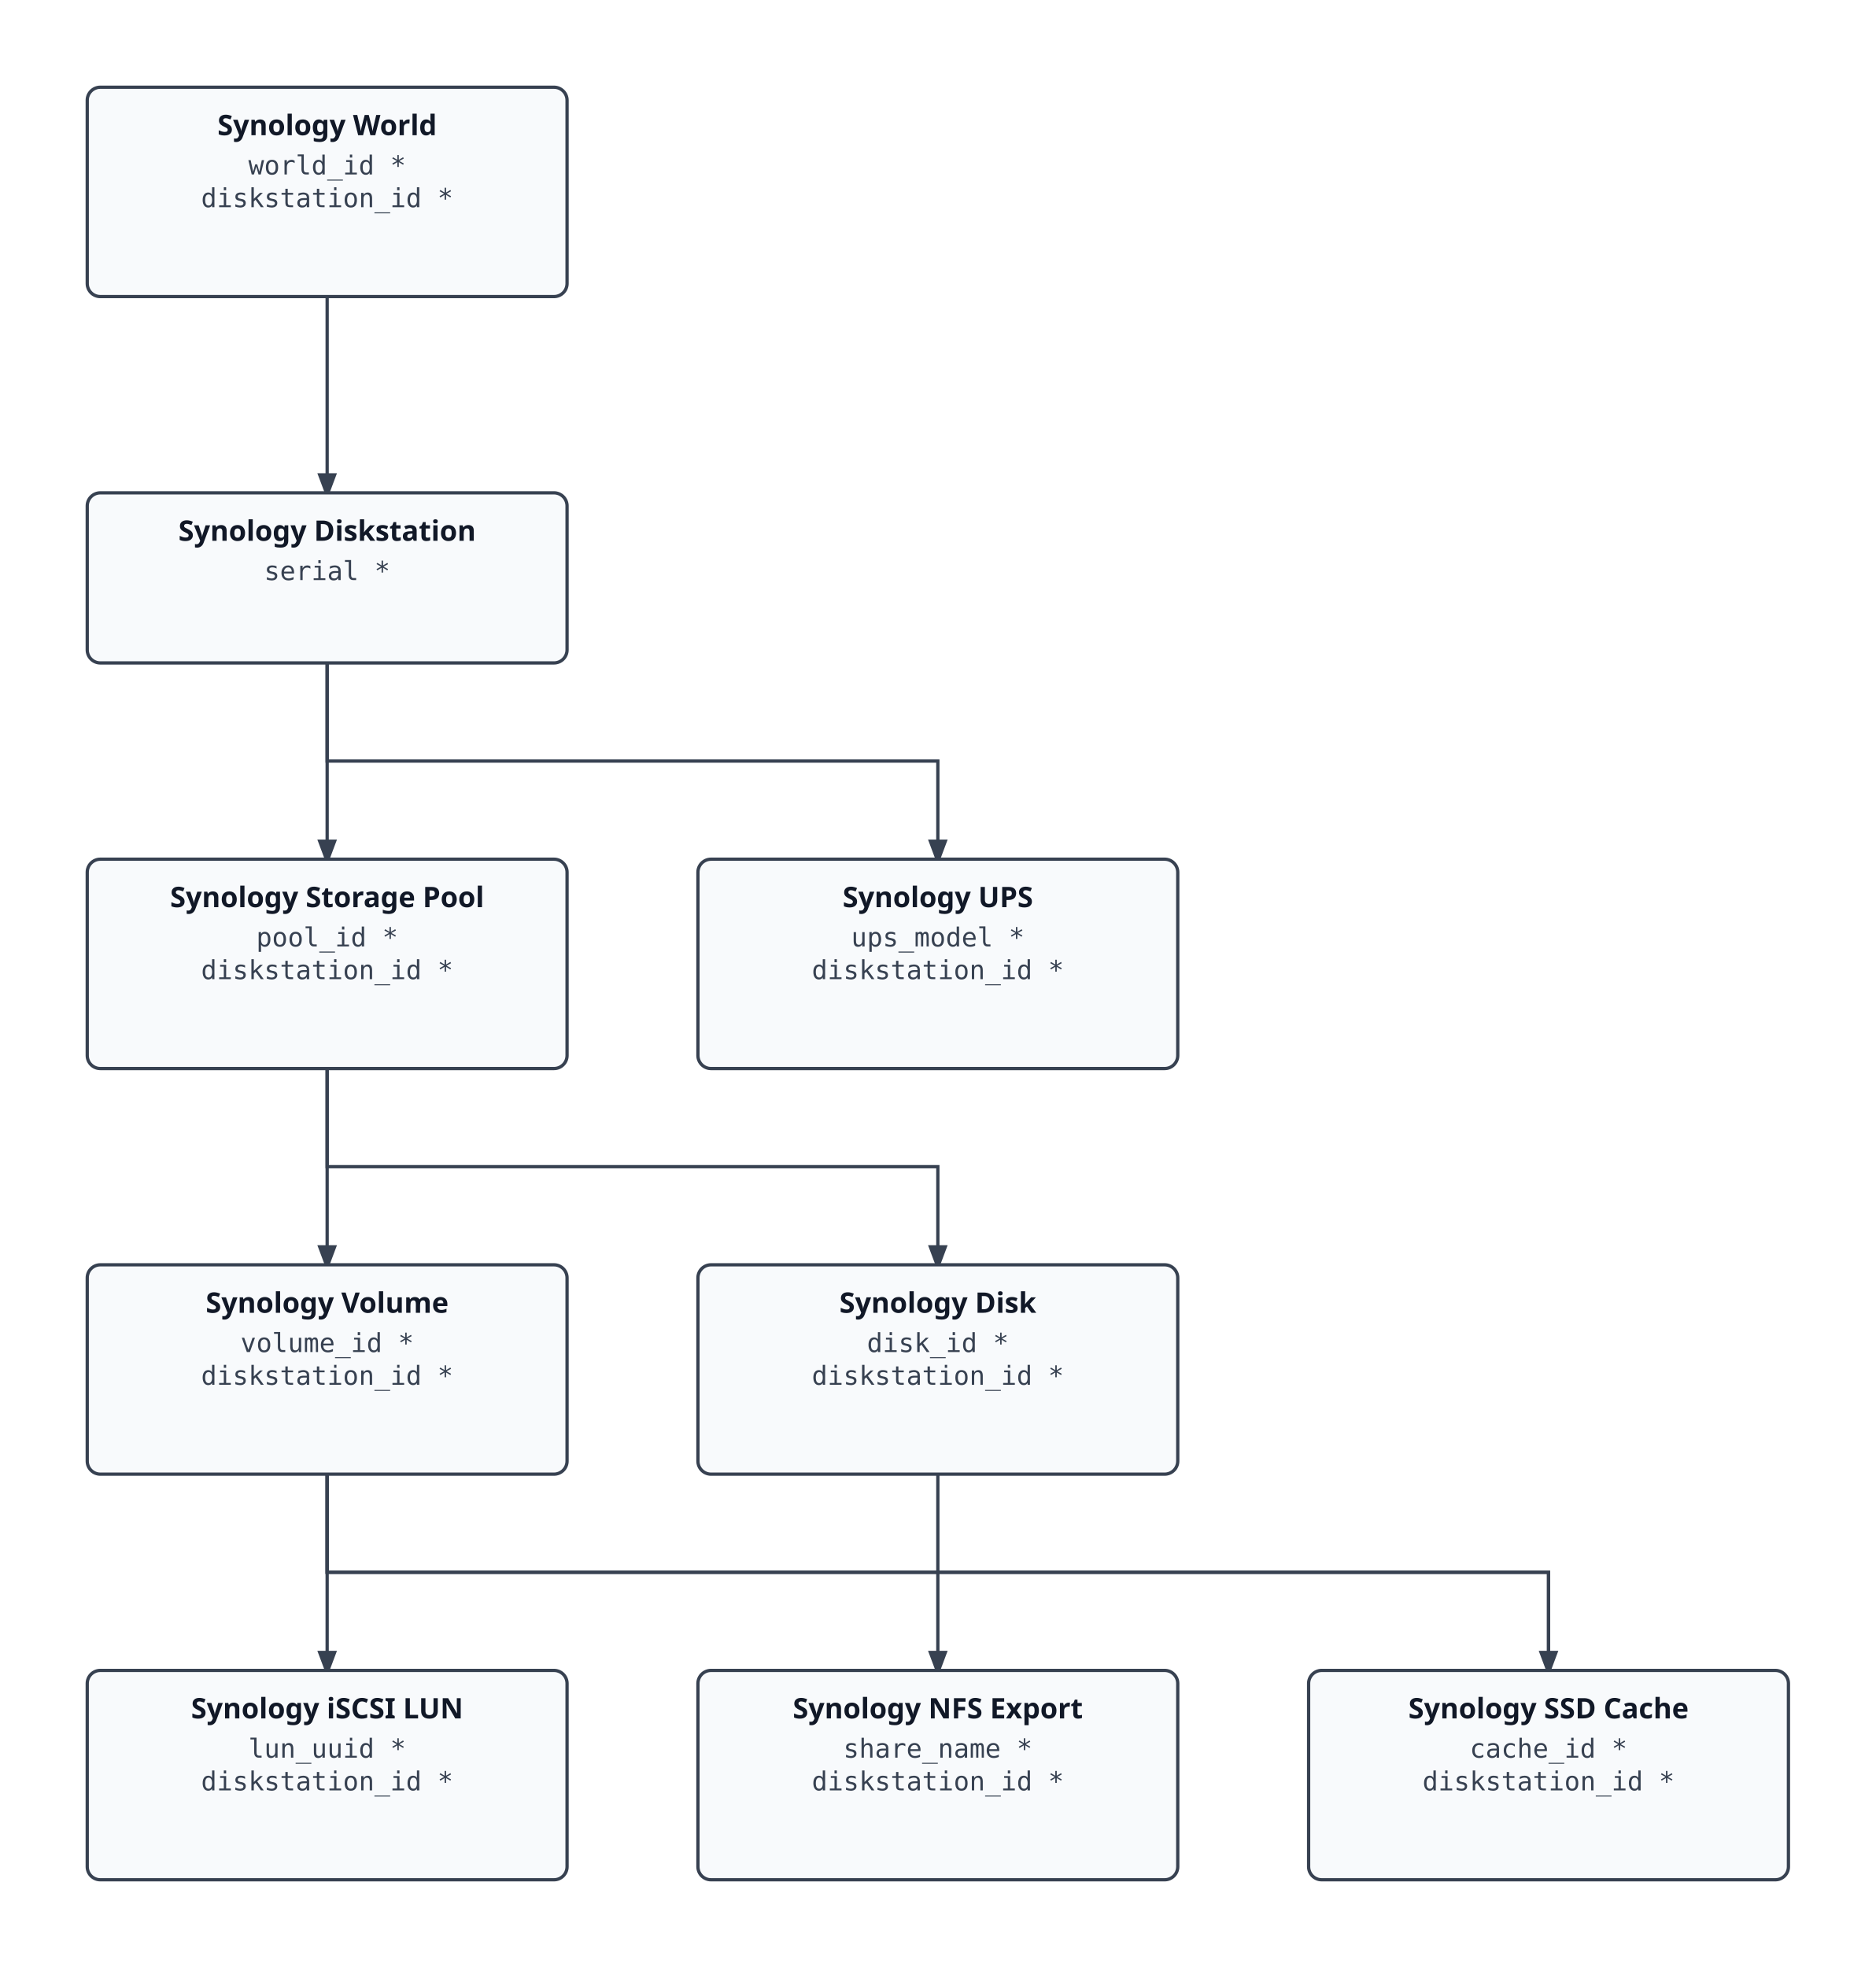
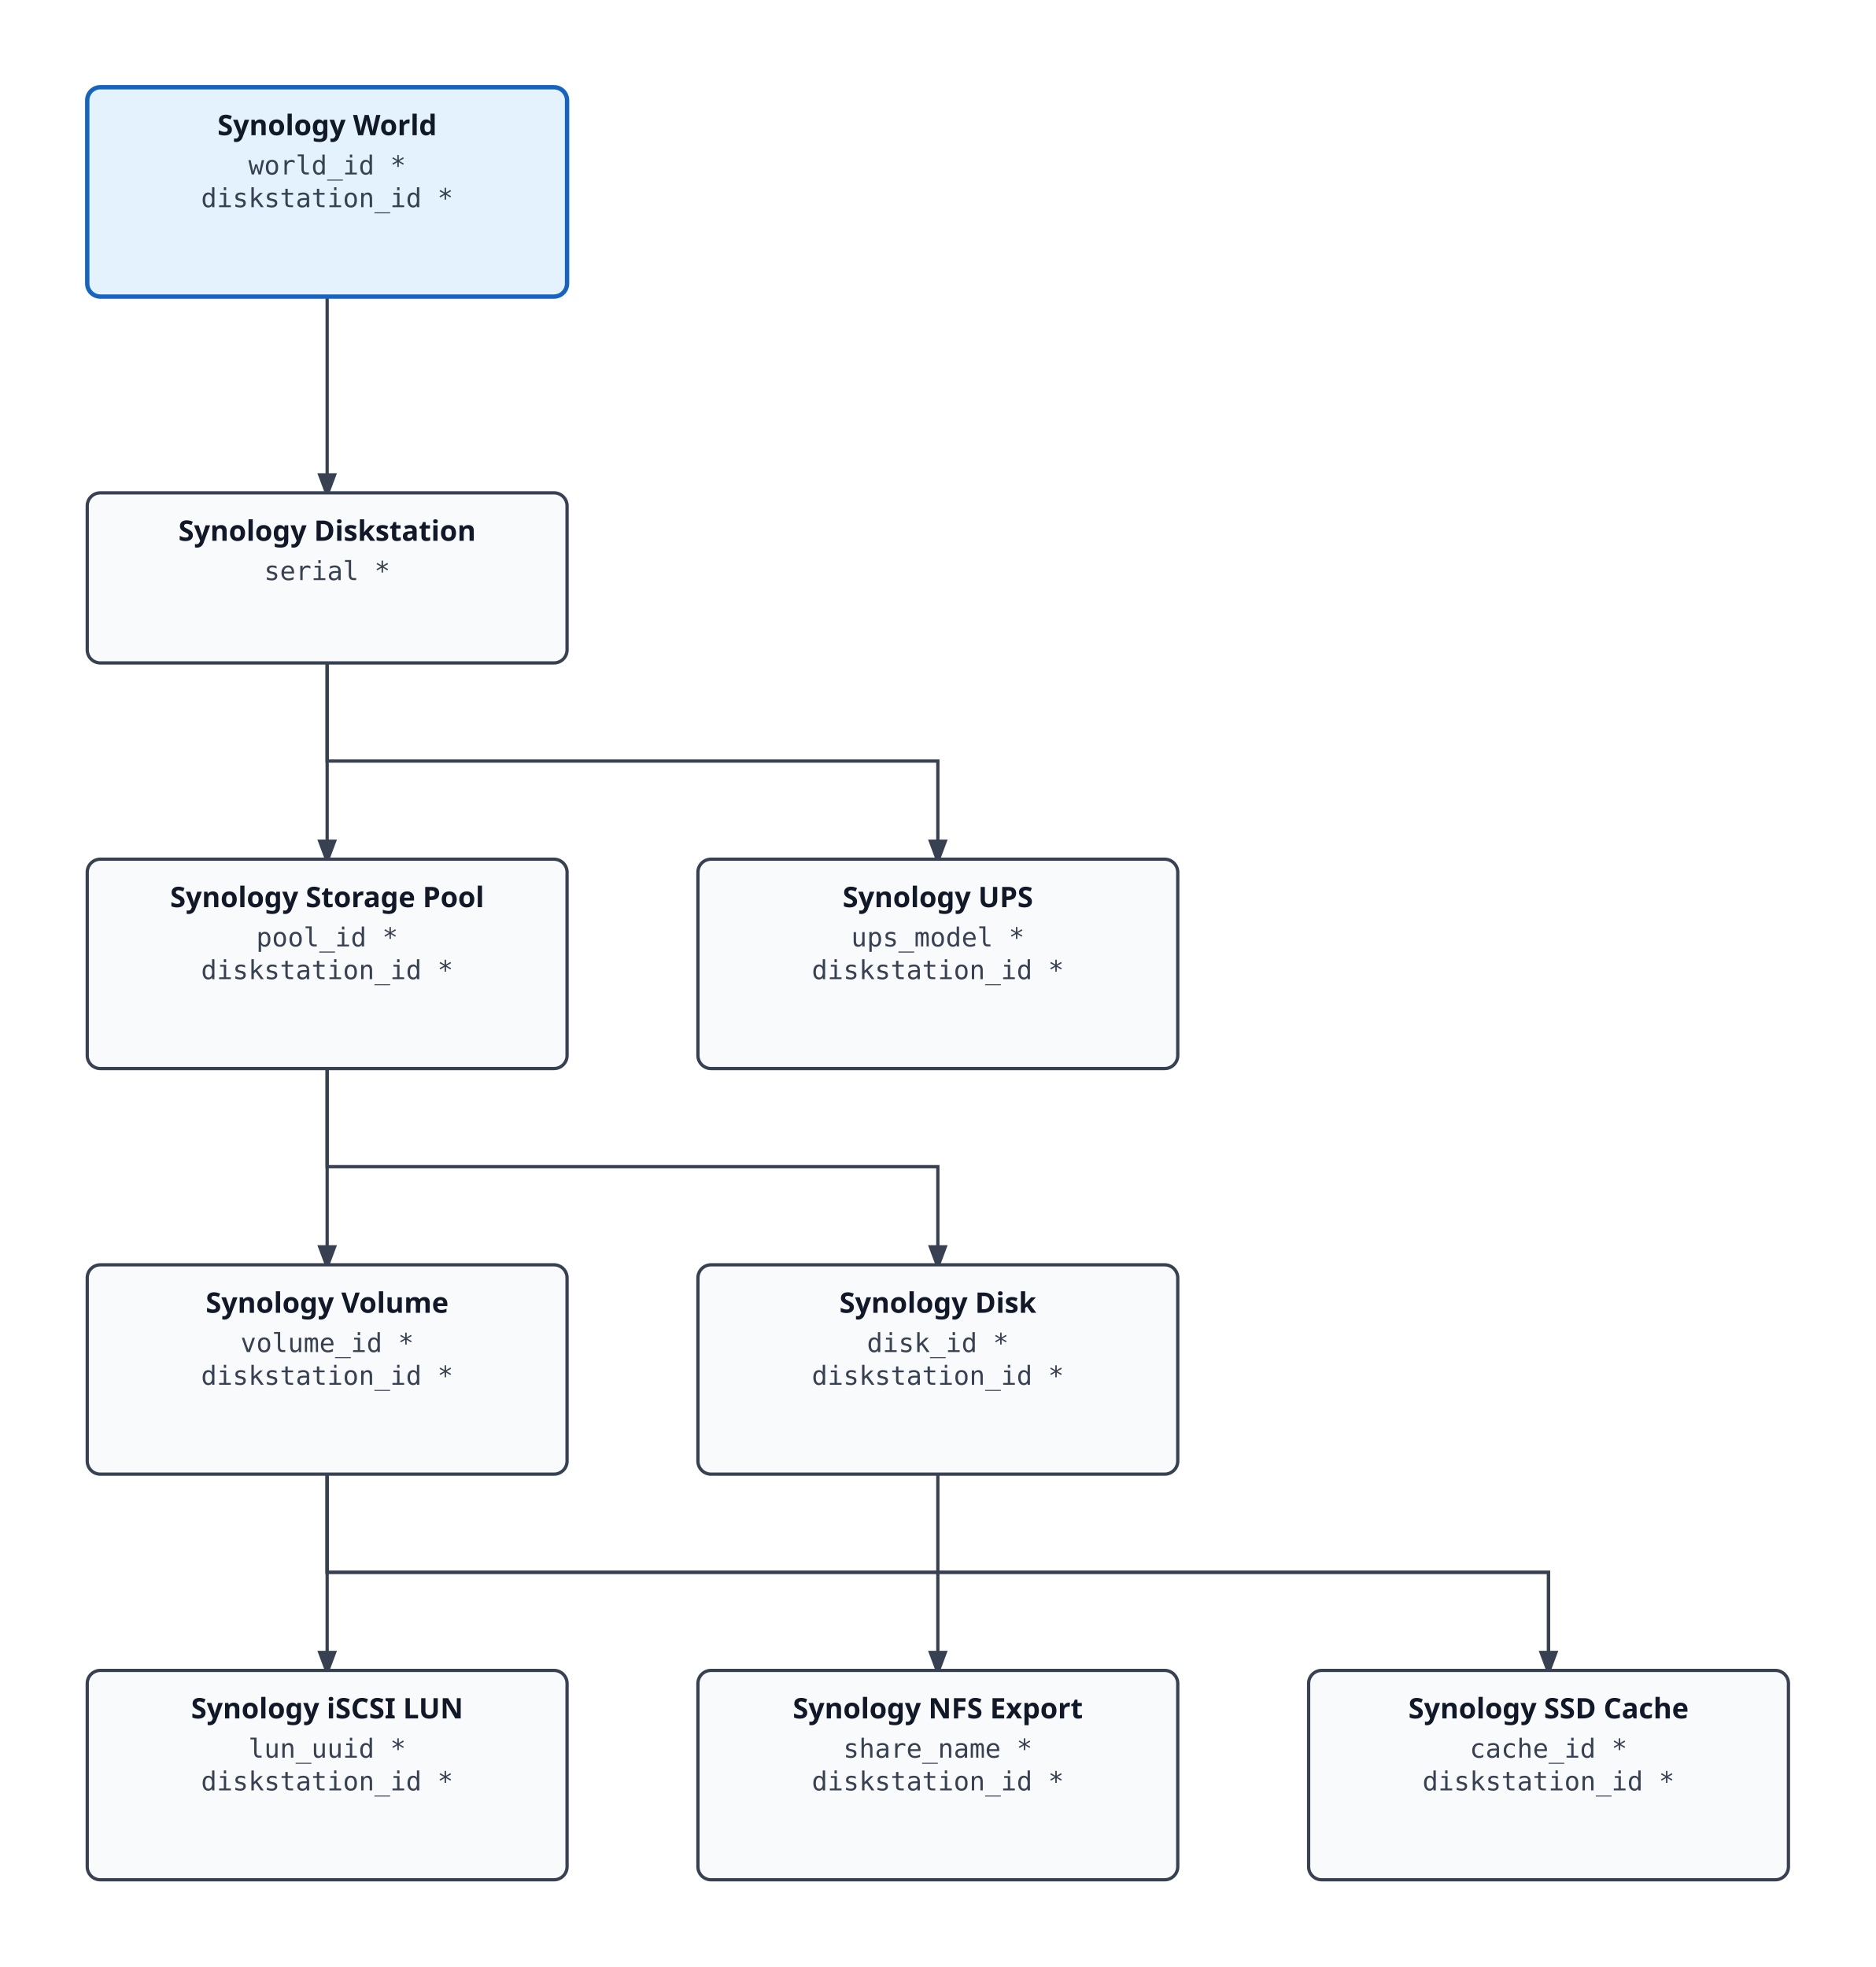
<svg xmlns="http://www.w3.org/2000/svg" width="860" height="902" style="font-family: ui-sans-serif, system-ui, sans-serif; background: #fff;">
  <defs>
    <marker id="arrow" markerWidth="8" markerHeight="8" refX="6" refY="3" orient="auto">
      <path d="M0,0 L0,6 L8,3 z" fill="#374151" />
    </marker>
  </defs>
  <path d="M 150.0,136.0 L 150.0,181.0 L 150.0,181.0 L 150.0,226.0" fill="none" stroke="#374151" stroke-width="1.5" marker-end="url(#arrow)" />
  <path d="M 150.0,304.0 L 150.0,349.0 L 150.0,349.0 L 150.0,394.0" fill="none" stroke="#374151" stroke-width="1.5" marker-end="url(#arrow)" />
  <path d="M 150.0,490.0 L 150.0,535.0 L 150.0,535.0 L 150.0,580.0" fill="none" stroke="#374151" stroke-width="1.5" marker-end="url(#arrow)" />
  <path d="M 150.0,676.0 L 150.0,721.0 L 150.0,721.0 L 150.0,766.0" fill="none" stroke="#374151" stroke-width="1.5" marker-end="url(#arrow)" />
  <path d="M 150.0,676.0 L 150.0,721.0 L 430.0,721.0 L 430.0,766.0" fill="none" stroke="#374151" stroke-width="1.5" marker-end="url(#arrow)" />
  <path d="M 150.0,676.0 L 150.0,721.0 L 710.0,721.0 L 710.0,766.0" fill="none" stroke="#374151" stroke-width="1.5" marker-end="url(#arrow)" />
  <path d="M 710.0,862.0 L 710.0,721.0 L 430.0,721.0 L 430.0,580.0" fill="none" stroke="#374151" stroke-width="1.5" marker-end="url(#arrow)" />
  <path d="M 150.0,490.0 L 150.0,535.0 L 430.0,535.0 L 430.0,580.0" fill="none" stroke="#374151" stroke-width="1.5" marker-end="url(#arrow)" />
  <path d="M 150.0,304.0 L 150.0,349.0 L 430.0,349.0 L 430.0,394.0" fill="none" stroke="#374151" stroke-width="1.5" marker-end="url(#arrow)" />
-   <rect x="40" y="40" width="220" height="96" rx="6" fill="#f8fafc" stroke="#374151" stroke-width="1.5" />
+   <rect x="40" y="40" width="220" height="96" rx="6" fill="#e3f2fd" stroke="#1565c0" stroke-width="2" />
  <text x="150" y="62" font-family="ui-sans-serif, system-ui, sans-serif" font-size="13" font-weight="600" fill="#111827" text-anchor="middle">Synology World</text>
  <text x="150" y="80" font-family="ui-monospace, SFMono-Regular, Menlo, monospace" font-size="12" fill="#374151" text-anchor="middle">world_id *</text>
  <text x="150" y="95" font-family="ui-monospace, SFMono-Regular, Menlo, monospace" font-size="12" fill="#374151" text-anchor="middle">diskstation_id *</text>
  <rect x="40" y="226" width="220" height="78" rx="6" fill="#f8fafc" stroke="#374151" stroke-width="1.5" />
  <text x="150" y="248" font-family="ui-sans-serif, system-ui, sans-serif" font-size="13" font-weight="600" fill="#111827" text-anchor="middle">Synology Diskstation</text>
  <text x="150" y="266" font-family="ui-monospace, SFMono-Regular, Menlo, monospace" font-size="12" fill="#374151" text-anchor="middle">serial *</text>
  <rect x="40" y="394" width="220" height="96" rx="6" fill="#f8fafc" stroke="#374151" stroke-width="1.5" />
  <text x="150" y="416" font-family="ui-sans-serif, system-ui, sans-serif" font-size="13" font-weight="600" fill="#111827" text-anchor="middle">Synology Storage Pool</text>
  <text x="150" y="434" font-family="ui-monospace, SFMono-Regular, Menlo, monospace" font-size="12" fill="#374151" text-anchor="middle">pool_id *</text>
  <text x="150" y="449" font-family="ui-monospace, SFMono-Regular, Menlo, monospace" font-size="12" fill="#374151" text-anchor="middle">diskstation_id *</text>
  <rect x="40" y="580" width="220" height="96" rx="6" fill="#f8fafc" stroke="#374151" stroke-width="1.5" />
  <text x="150" y="602" font-family="ui-sans-serif, system-ui, sans-serif" font-size="13" font-weight="600" fill="#111827" text-anchor="middle">Synology Volume</text>
  <text x="150" y="620" font-family="ui-monospace, SFMono-Regular, Menlo, monospace" font-size="12" fill="#374151" text-anchor="middle">volume_id *</text>
  <text x="150" y="635" font-family="ui-monospace, SFMono-Regular, Menlo, monospace" font-size="12" fill="#374151" text-anchor="middle">diskstation_id *</text>
  <rect x="320" y="580" width="220" height="96" rx="6" fill="#f8fafc" stroke="#374151" stroke-width="1.5" />
  <text x="430" y="602" font-family="ui-sans-serif, system-ui, sans-serif" font-size="13" font-weight="600" fill="#111827" text-anchor="middle">Synology Disk</text>
  <text x="430" y="620" font-family="ui-monospace, SFMono-Regular, Menlo, monospace" font-size="12" fill="#374151" text-anchor="middle">disk_id *</text>
  <text x="430" y="635" font-family="ui-monospace, SFMono-Regular, Menlo, monospace" font-size="12" fill="#374151" text-anchor="middle">diskstation_id *</text>
  <rect x="40" y="766" width="220" height="96" rx="6" fill="#f8fafc" stroke="#374151" stroke-width="1.5" />
  <text x="150" y="788" font-family="ui-sans-serif, system-ui, sans-serif" font-size="13" font-weight="600" fill="#111827" text-anchor="middle">Synology iSCSI LUN</text>
  <text x="150" y="806" font-family="ui-monospace, SFMono-Regular, Menlo, monospace" font-size="12" fill="#374151" text-anchor="middle">lun_uuid *</text>
  <text x="150" y="821" font-family="ui-monospace, SFMono-Regular, Menlo, monospace" font-size="12" fill="#374151" text-anchor="middle">diskstation_id *</text>
  <rect x="320" y="766" width="220" height="96" rx="6" fill="#f8fafc" stroke="#374151" stroke-width="1.5" />
  <text x="430" y="788" font-family="ui-sans-serif, system-ui, sans-serif" font-size="13" font-weight="600" fill="#111827" text-anchor="middle">Synology NFS Export</text>
  <text x="430" y="806" font-family="ui-monospace, SFMono-Regular, Menlo, monospace" font-size="12" fill="#374151" text-anchor="middle">share_name *</text>
  <text x="430" y="821" font-family="ui-monospace, SFMono-Regular, Menlo, monospace" font-size="12" fill="#374151" text-anchor="middle">diskstation_id *</text>
  <rect x="320" y="394" width="220" height="96" rx="6" fill="#f8fafc" stroke="#374151" stroke-width="1.5" />
  <text x="430" y="416" font-family="ui-sans-serif, system-ui, sans-serif" font-size="13" font-weight="600" fill="#111827" text-anchor="middle">Synology UPS</text>
  <text x="430" y="434" font-family="ui-monospace, SFMono-Regular, Menlo, monospace" font-size="12" fill="#374151" text-anchor="middle">ups_model *</text>
  <text x="430" y="449" font-family="ui-monospace, SFMono-Regular, Menlo, monospace" font-size="12" fill="#374151" text-anchor="middle">diskstation_id *</text>
  <rect x="600" y="766" width="220" height="96" rx="6" fill="#f8fafc" stroke="#374151" stroke-width="1.5" />
  <text x="710" y="788" font-family="ui-sans-serif, system-ui, sans-serif" font-size="13" font-weight="600" fill="#111827" text-anchor="middle">Synology SSD Cache</text>
  <text x="710" y="806" font-family="ui-monospace, SFMono-Regular, Menlo, monospace" font-size="12" fill="#374151" text-anchor="middle">cache_id *</text>
  <text x="710" y="821" font-family="ui-monospace, SFMono-Regular, Menlo, monospace" font-size="12" fill="#374151" text-anchor="middle">diskstation_id *</text>
</svg>
